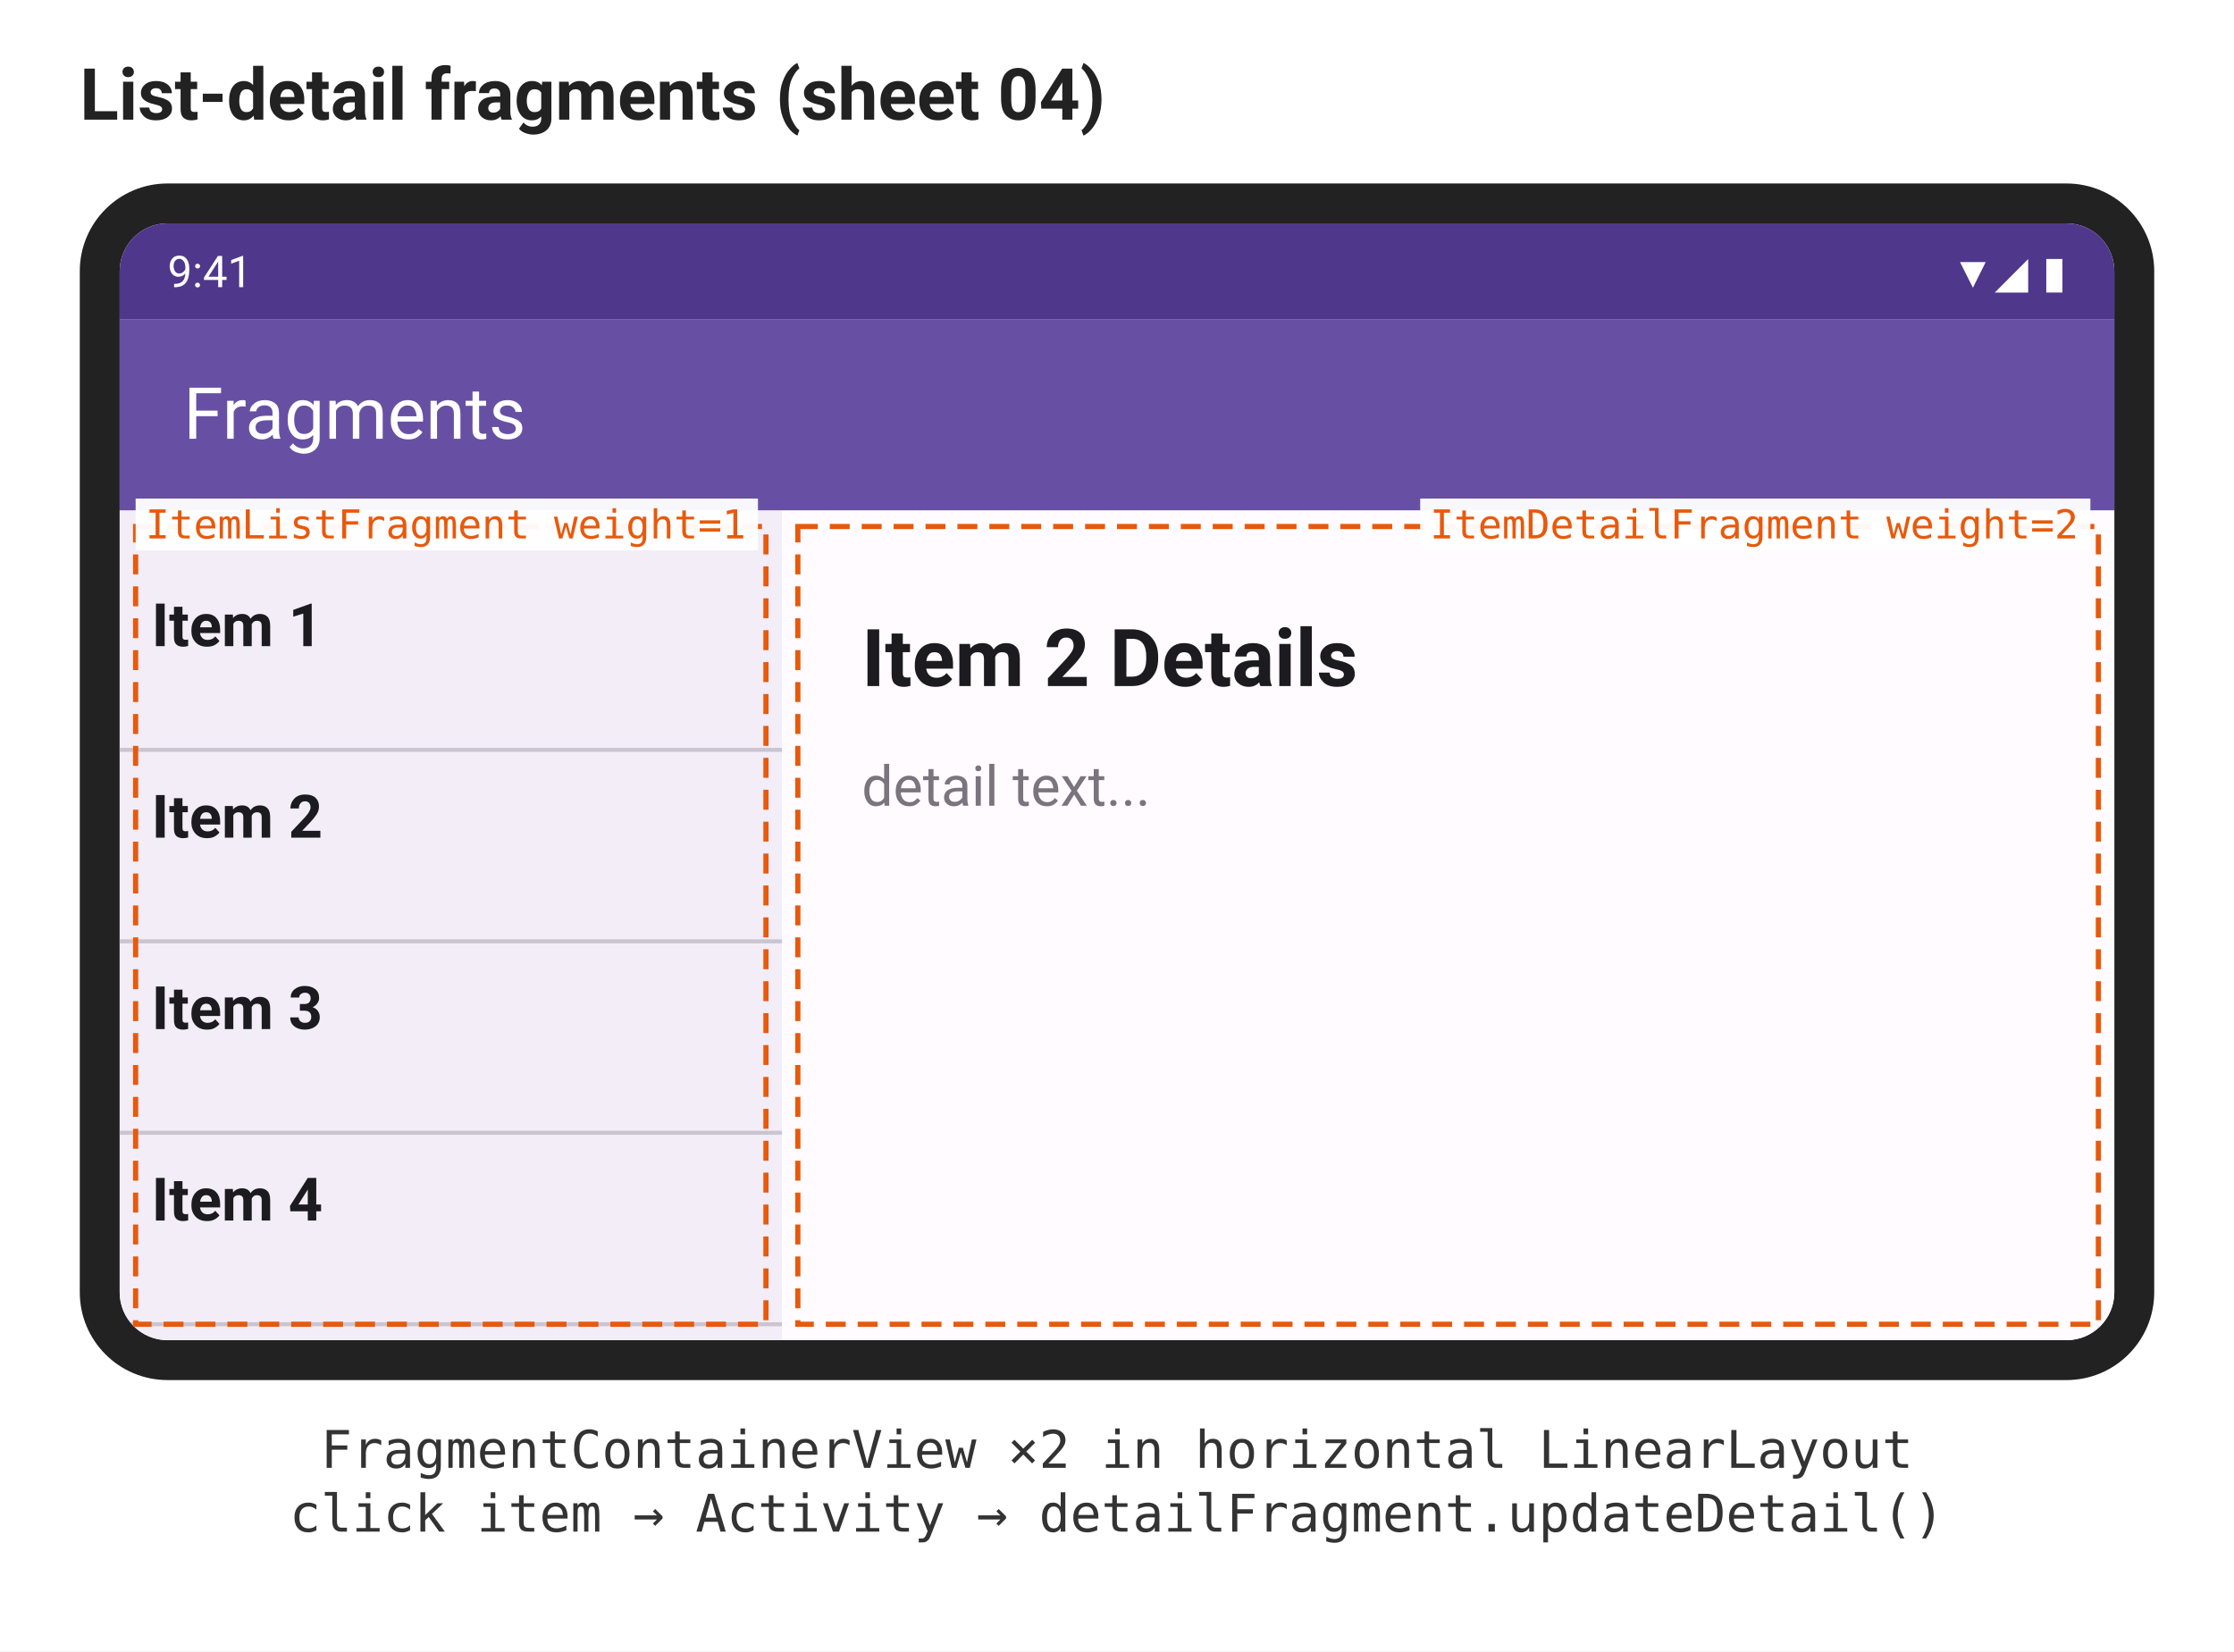
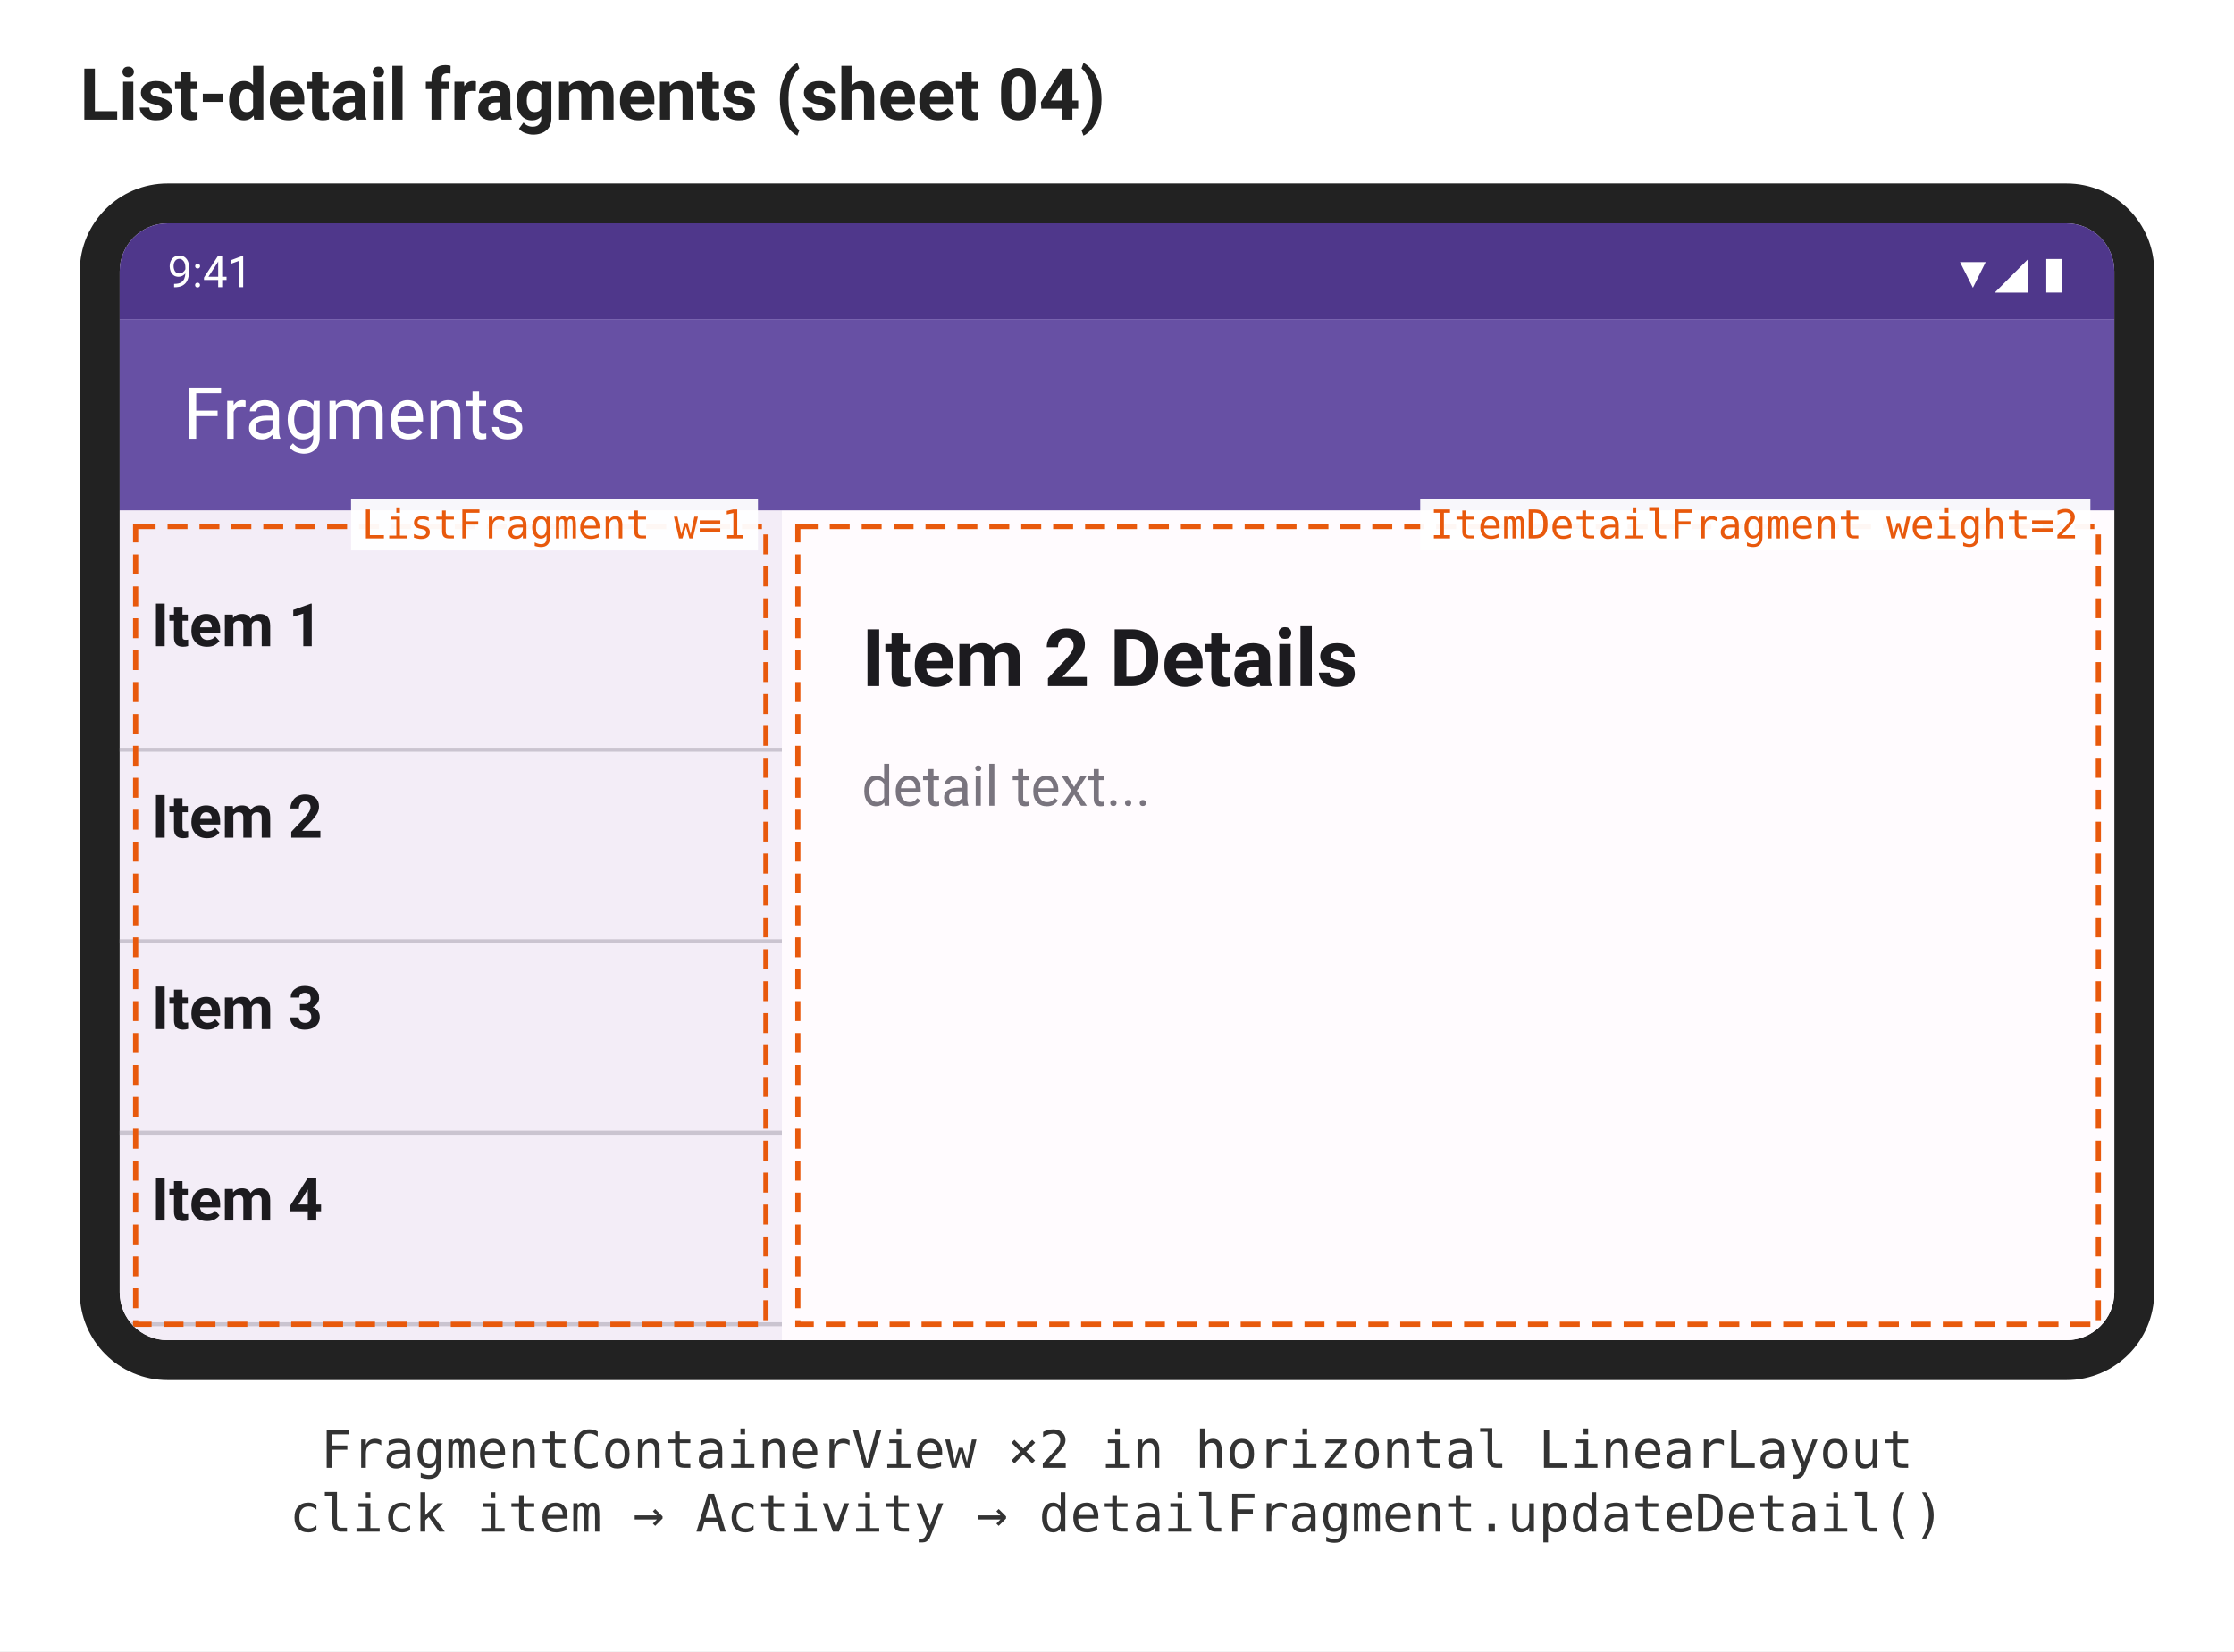
<svg xmlns="http://www.w3.org/2000/svg" width="560" height="414" viewBox="0 0 560 414" font-family="Roboto, Arial, sans-serif">
  <defs>
    <marker id="ah" markerWidth="8" markerHeight="8" refX="4" refY="4" orient="auto-start-reverse">
      <path d="M0,0 L8,4 L0,8 z" fill="#E8590C" />
    </marker>
  </defs>
  <rect width="560" height="414" fill="#FFFFFF" />
  <text x="20" y="30" font-size="18" font-weight="bold" fill="#222">List-detail fragments (sheet 04)</text>
  <g transform="translate(20,46)">
    <rect x="0" y="0" width="520" height="300" rx="22" fill="#222" />
    <g transform="translate(10,10)">
      <rect width="500" height="280" rx="12" fill="#FFFBFE" stroke="none" />
-       <clipPath id="c140582761357264">
+       <clipPath id="c140119845066160">
        <rect width="500" height="280" rx="12" />
      </clipPath>
-       <g clip-path="url(#c140582761357264)">
+       <g clip-path="url(#c140119845066160)">
        <rect width="500" height="24" fill="#4F378B" />
        <text x="12" y="16" font-size="11" fill="#fff">9:41</text>
        <text x="488" y="16" font-size="11" fill="#fff" text-anchor="end">▼◢ ▮</text>
        <rect y="24" width="500" height="48" fill="#6750A4" />
        <text x="16" y="54" font-size="18" fill="#fff">Fragments</text>
        <g transform="translate(0,72)">
          <rect x="0" y="0" width="166" height="208" rx="0" fill="#F3EDF7" stroke="none" />
          <line x1="0" y1="60" x2="166" y2="60" stroke="#CAC4D0" />
          <text x="8" y="34" font-size="15" fill="#1C1B1F" font-weight="bold">Item 1</text>
          <line x1="0" y1="108" x2="166" y2="108" stroke="#CAC4D0" />
          <text x="8" y="82" font-size="15" fill="#1C1B1F" font-weight="bold">Item 2</text>
          <line x1="0" y1="156" x2="166" y2="156" stroke="#CAC4D0" />
          <text x="8" y="130" font-size="15" fill="#1C1B1F" font-weight="bold">Item 3</text>
          <line x1="0" y1="204" x2="166" y2="204" stroke="#CAC4D0" />
          <text x="8" y="178" font-size="15" fill="#1C1B1F" font-weight="bold">Item 4</text>
          <rect x="166" y="0" width="334" height="208" rx="0" fill="#FFFBFE" stroke="none" />
          <text x="186" y="44" font-size="20" fill="#1C1B1F" text-anchor="start" font-weight="bold">Item 2 Details</text>
          <text x="186" y="74" font-size="14" fill="#79747E" text-anchor="start">detail text...</text>
          <rect x="4" y="4" width="158" height="200" fill="none" stroke="#E8590C" stroke-dasharray="5,3" stroke-width="1.3" />
-           <rect x="4" y="-3" width="156" height="13" fill="#FFFFFF" opacity=".95" />
-           <text x="157" y="7" font-size="10" fill="#E8590C" text-anchor="end" font-family="monospace">ItemListFragment weight=1</text>
+           <rect x="58" y="-3" width="102" height="13" fill="#FFFFFF" opacity=".95" />
+           <text x="157" y="7" font-size="10" fill="#E8590C" text-anchor="end" font-family="monospace">ListFragment w=1</text>
          <rect x="170" y="4" width="326" height="200" fill="none" stroke="#E8590C" stroke-dasharray="5,3" stroke-width="1.3" />
          <rect x="326" y="-3" width="168" height="13" fill="#FFFFFF" opacity=".95" />
          <text x="491" y="7" font-size="10" fill="#E8590C" text-anchor="end" font-family="monospace">ItemDetailFragment weight=2</text>
        </g>
      </g>
    </g>
  </g>
  <text x="280.0" y="368" font-size="13" fill="#333" text-anchor="middle" font-family="monospace">FragmentContainerView ×2 in horizontal LinearLayout</text>
  <text x="280.0" y="384" font-size="13" fill="#333" text-anchor="middle" font-family="monospace">click item → Activity → detailFragment.updateDetail()</text>
</svg>
